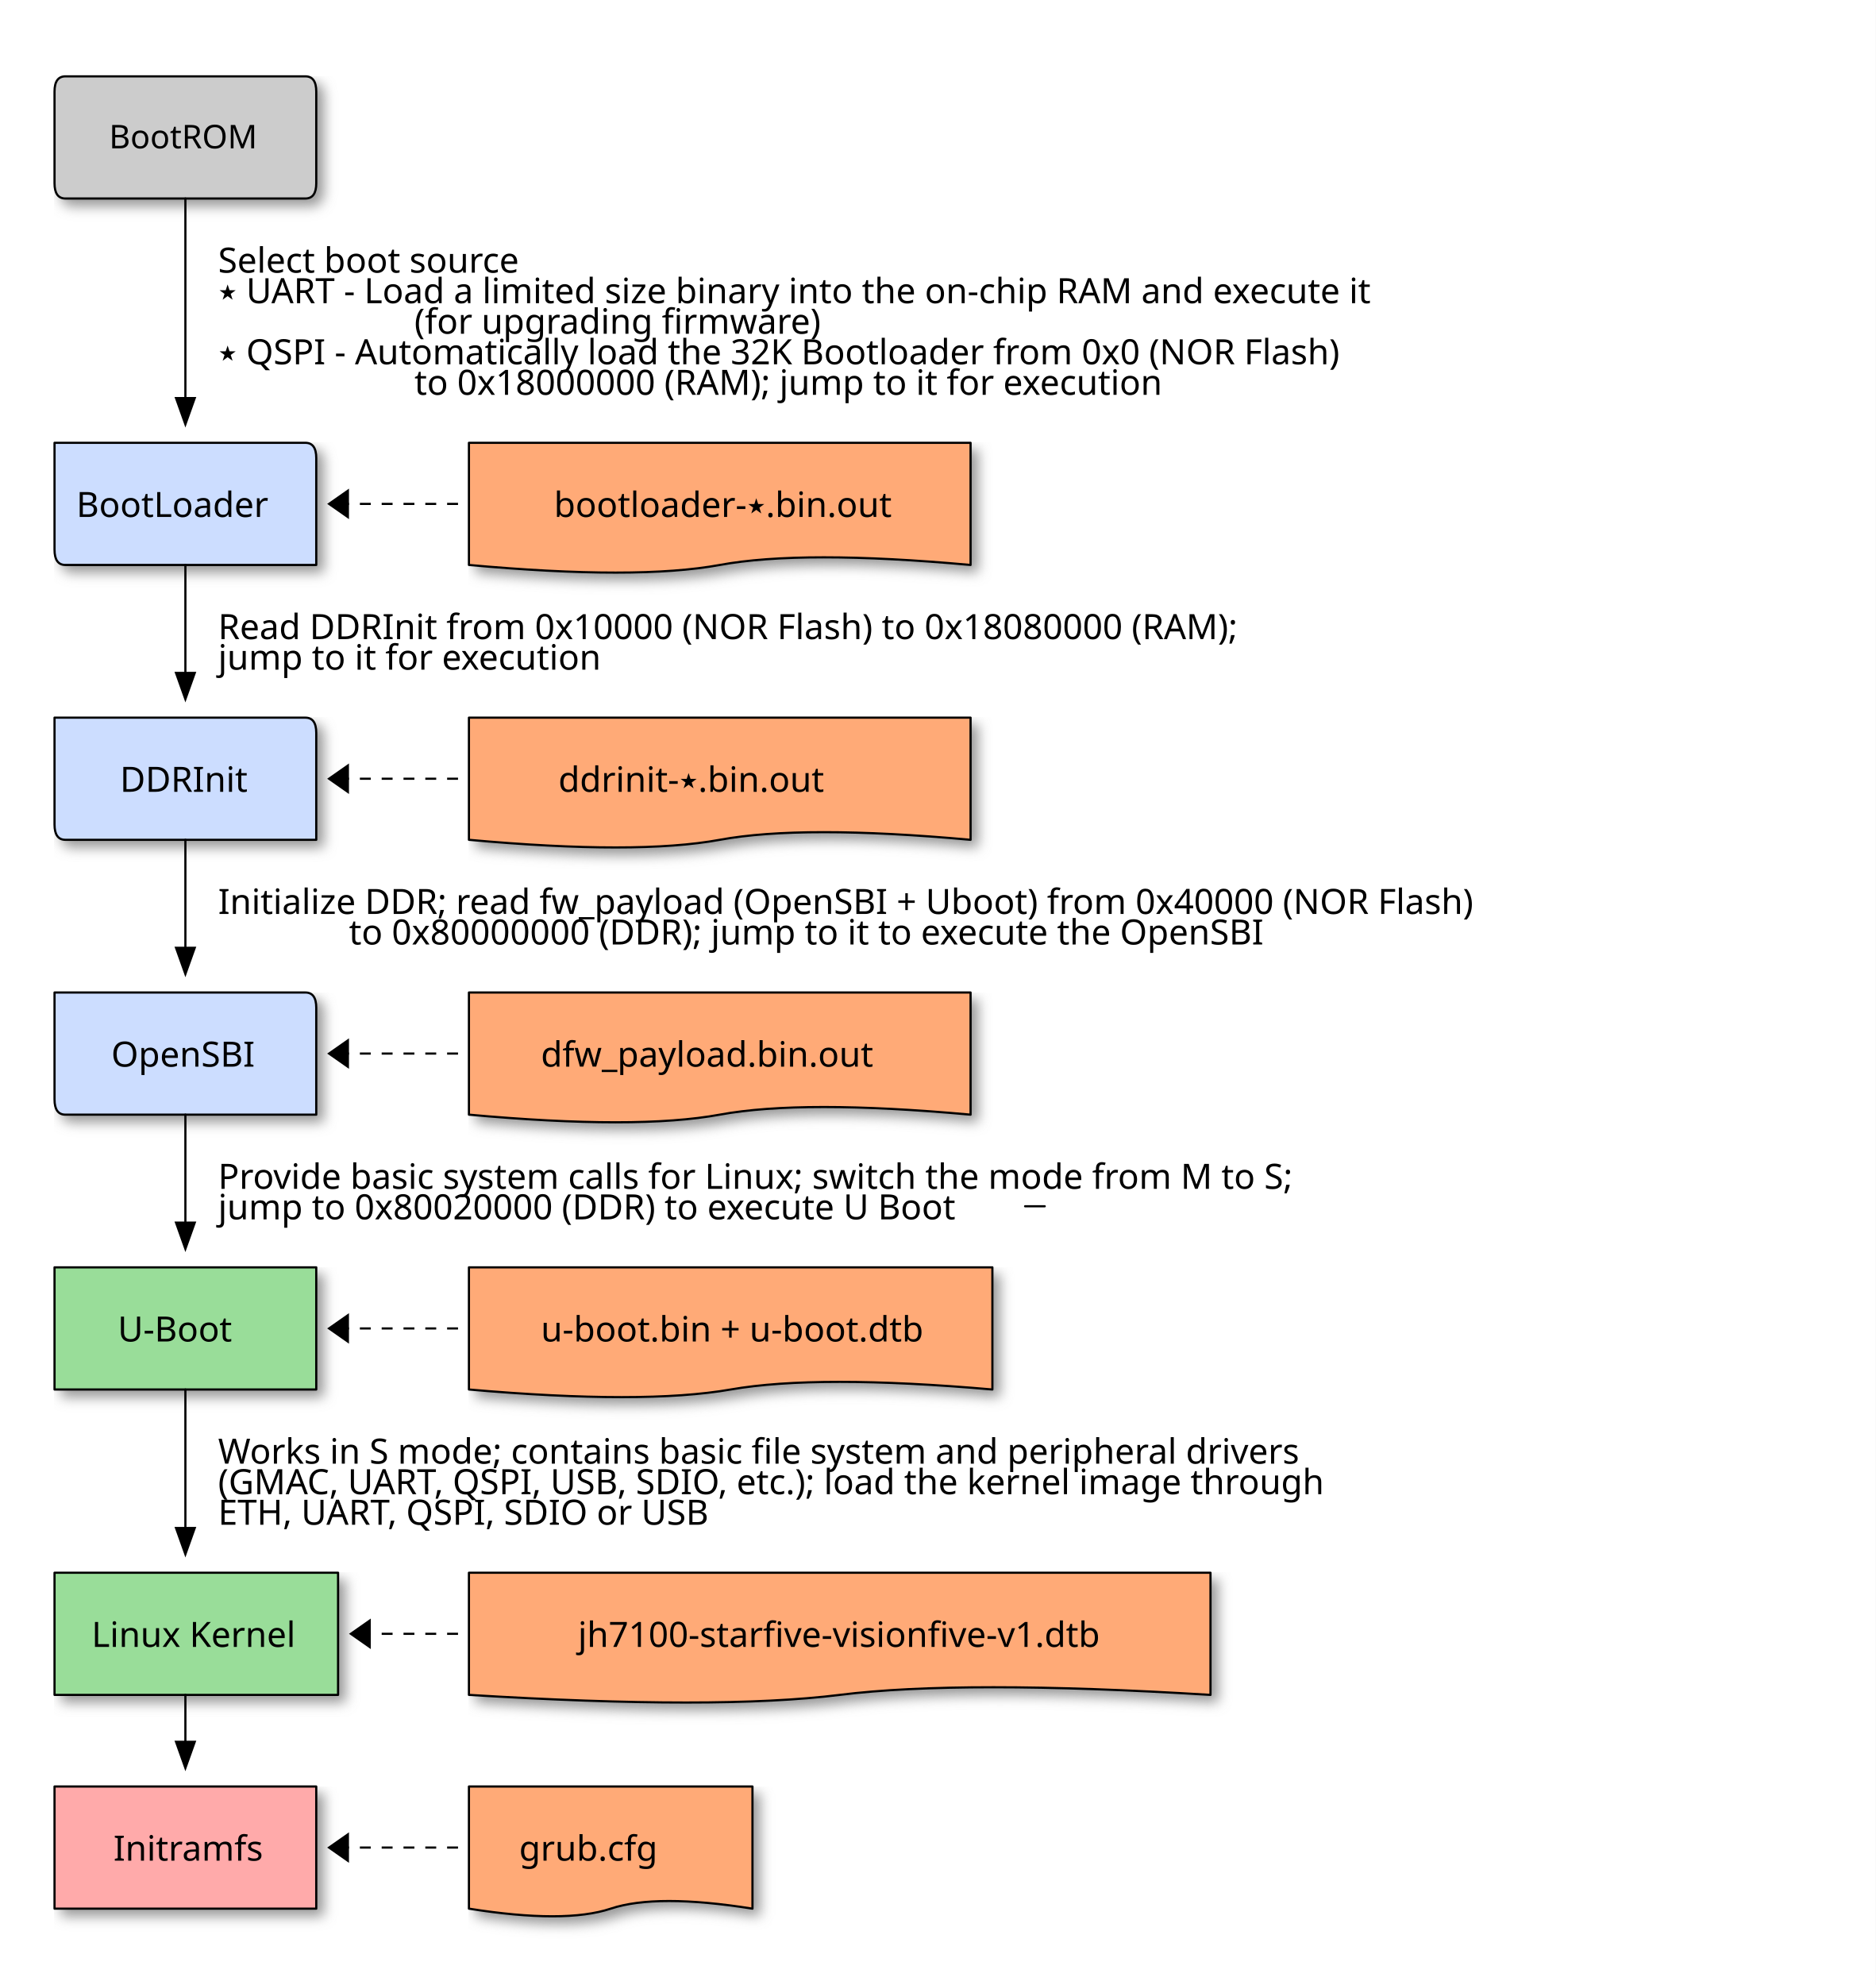
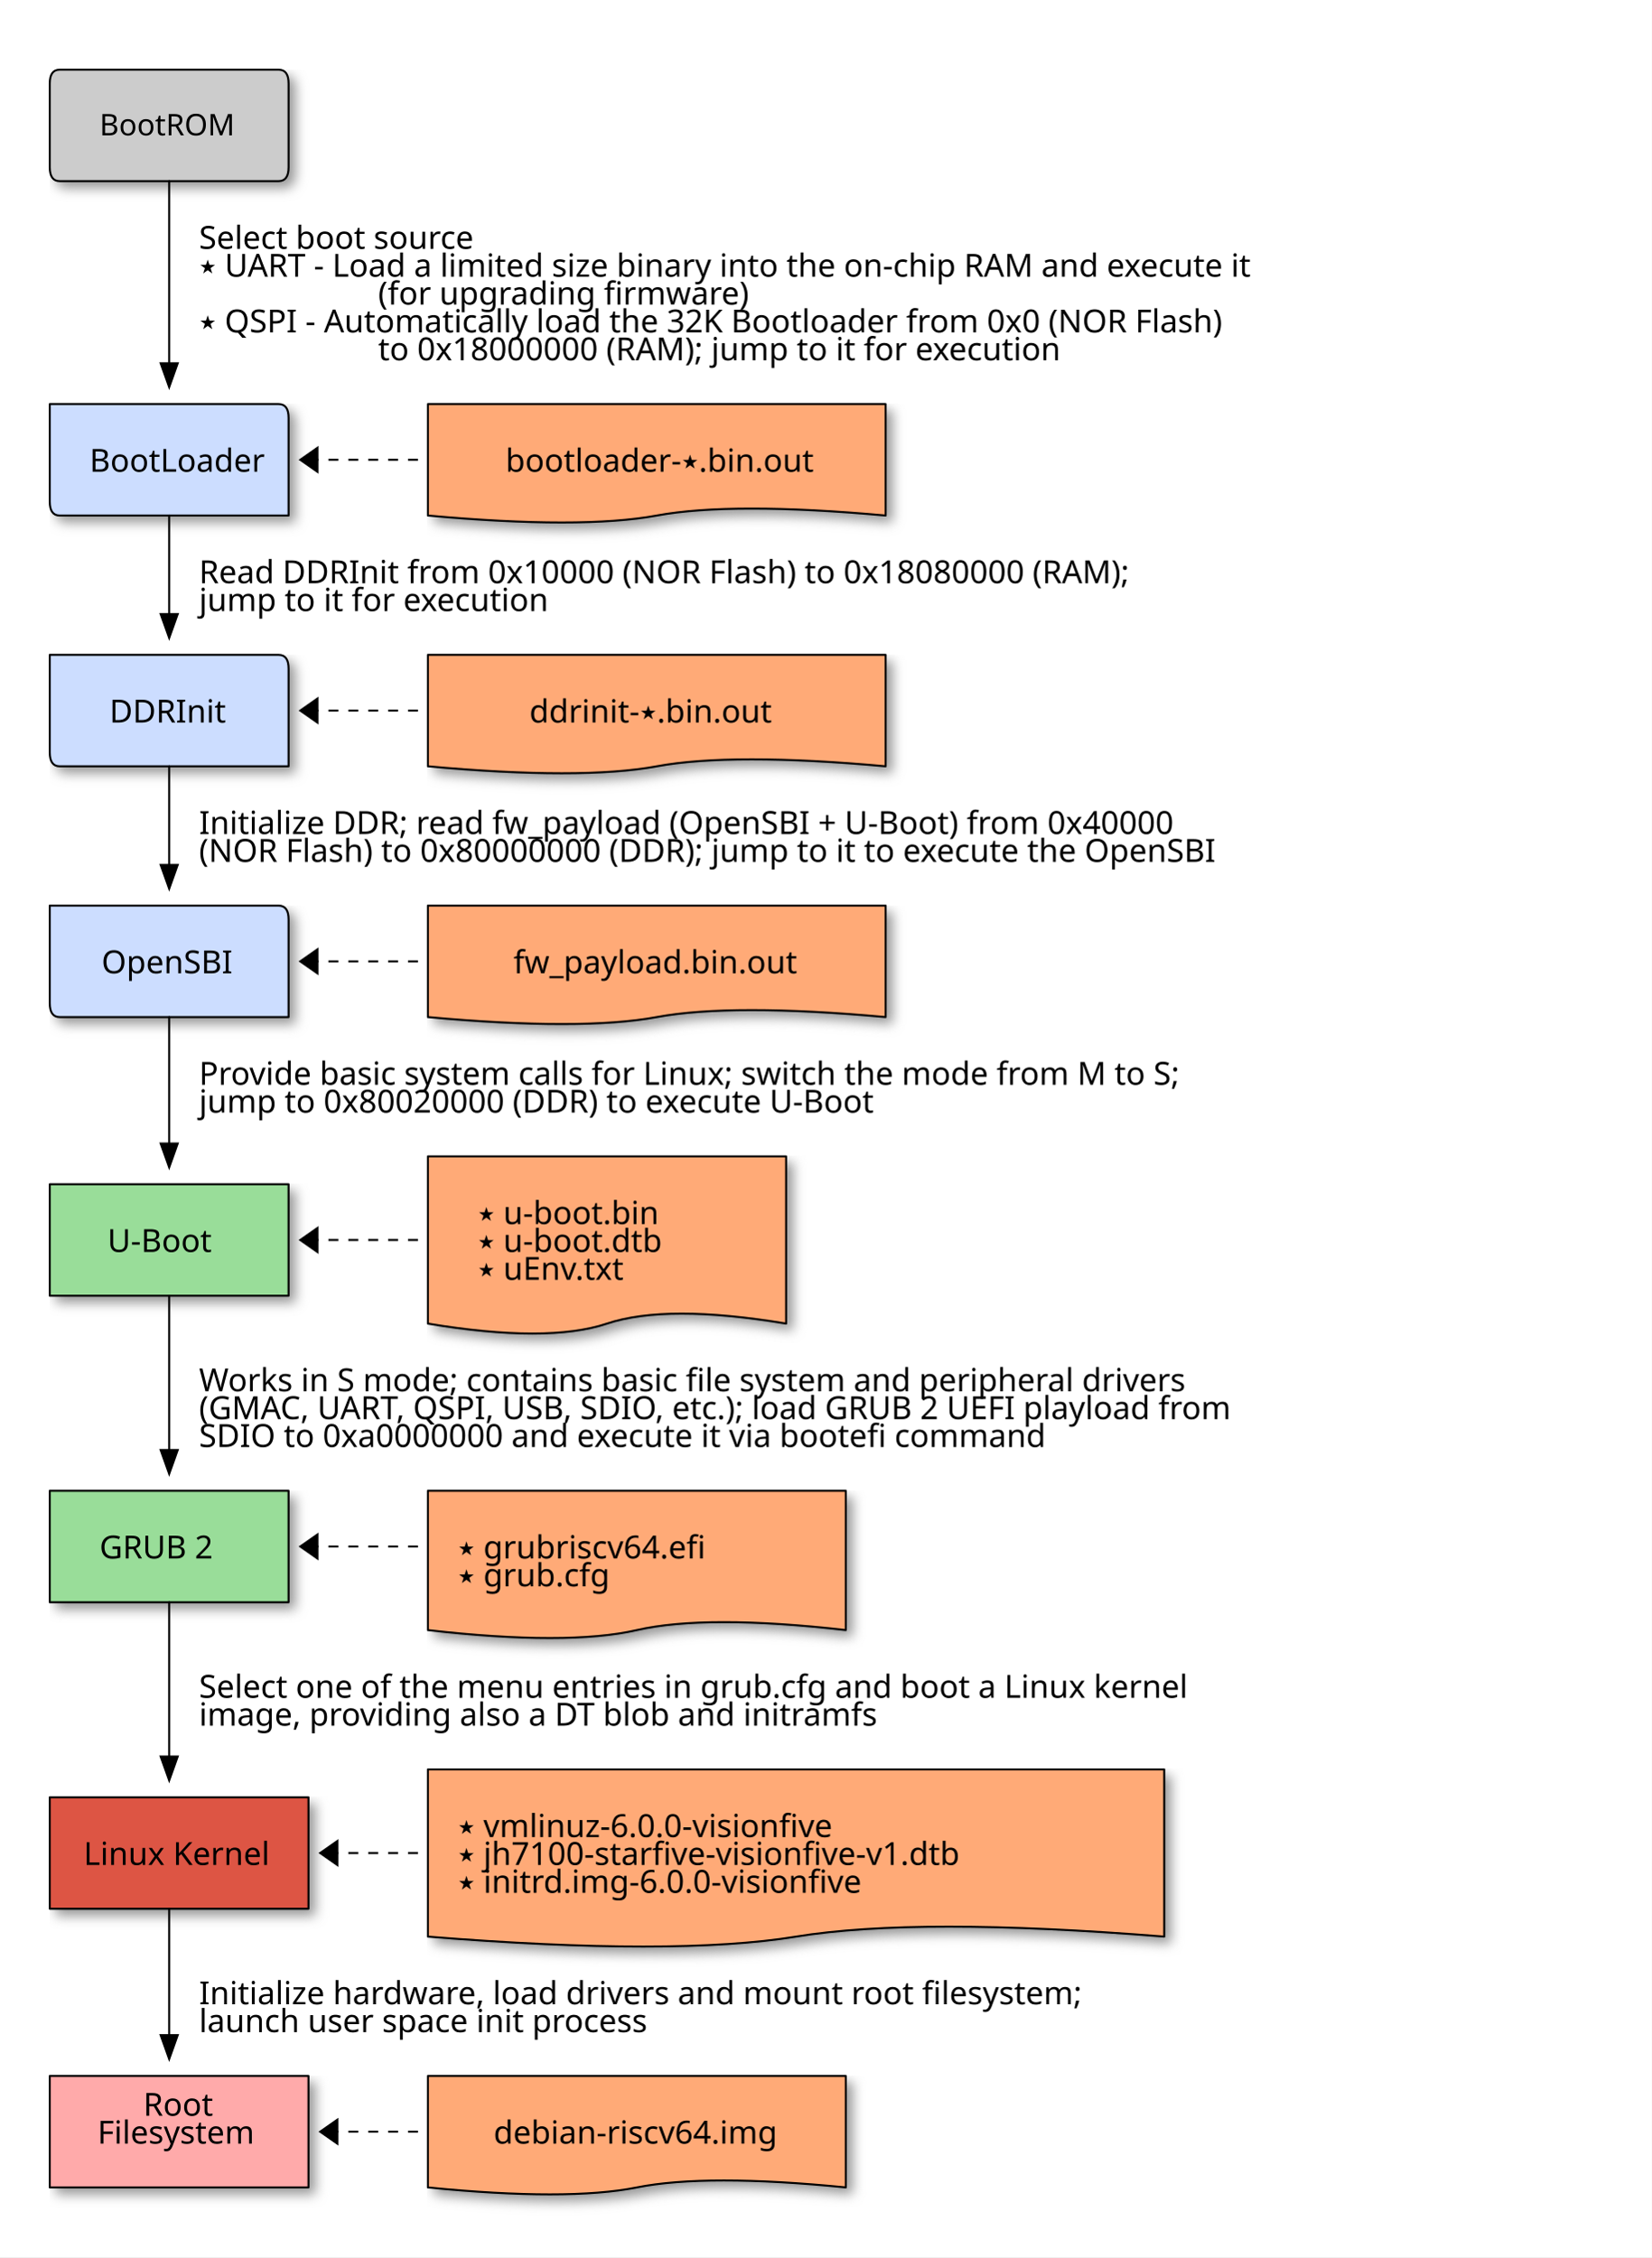
- <svg xmlns="http://www.w3.org/2000/svg" width="860" height="910" version="1.0" shape-rendering="geometricPrecision">
+ <svg xmlns="http://www.w3.org/2000/svg" width="830" height="1134" version="1.0" shape-rendering="geometricPrecision">
  <defs>
    <style type="text/css">@font-face {
  font-family: sans-serif;
}</style>
    <filter id="shadowBlur" x="0" y="0" width="200%" height="200%">
      <feOffset in="SourceGraphic" dx="3" dy="3" result="offOut" />
      <feGaussianBlur in="offOut" stdDeviation="3" />
    </filter>
  </defs>
  <g stroke-width="1" stroke-linecap="square" stroke-linejoin="round">
-     <rect x="0" y="0" width="860" height="910" style="fill: #ffffff" />
-     <path stroke="#969696" fill="#969696" filter="url(#shadowBlur)" d="M215.0 721.0 L555.0 721.0 L555.0 777.0 Q441.0 770.0 385.0 777.0 Q329.0 784.0 215.0 777.0 z" />
-     <path stroke="#969696" fill="#969696" filter="url(#shadowBlur)" d="M215.0 581.0 L455.0 581.0 L455.0 637.0 Q375.0 630.0 335.0 637.0 Q295.0 644.0 215.0 637.0 z" />
+     <rect x="0" y="0" width="830" height="1134" style="fill: #ffffff" />
+     <path stroke="#969696" fill="#969696" filter="url(#shadowBlur)" d="M215.0 889.0 L585.0 889.0 L585.0 973.0 Q461.0 963.0 400.0 973.0 Q339.0 983.0 215.0 973.0 z" />
+     <path stroke="#969696" fill="#969696" filter="url(#shadowBlur)" d="M215.0 581.0 L395.0 581.0 L395.0 665.0 Q335.0 655.0 305.0 665.0 Q275.0 675.0 215.0 665.0 z" />
+     <path stroke="#969696" fill="#969696" filter="url(#shadowBlur)" d="M215.0 749.0 L425.0 749.0 L425.0 819.0 Q355.0 811.0 320.0 819.0 Q285.0 827.0 215.0 819.0 z" />
    <path stroke="#969696" fill="#969696" filter="url(#shadowBlur)" d="M215.0 203.0 L445.0 203.0 L445.0 259.0 Q368.0 252.0 330.0 259.0 Q292.0 266.0 215.0 259.0 z" />
    <path stroke="#969696" fill="#969696" filter="url(#shadowBlur)" d="M215.0 329.0 L445.0 329.0 L445.0 385.0 Q368.0 378.0 330.0 385.0 Q292.0 392.0 215.0 385.0 z" />
    <path stroke="#969696" fill="#969696" filter="url(#shadowBlur)" d="M215.0 455.0 L445.0 455.0 L445.0 511.0 Q368.0 504.0 330.0 511.0 Q292.0 518.0 215.0 511.0 z" />
-     <path stroke="#969696" fill="#969696" filter="url(#shadowBlur)" d="M25.0 721.0 L155.0 721.0 L155.0 777.0 L25.0 777.0 z" />
-     <path stroke="#969696" fill="#969696" filter="url(#shadowBlur)" d="M215.0 819.0 L345.0 819.0 L345.0 875.0 Q301.0 868.0 280.0 875.0 Q259.0 882.0 215.0 875.0 z" />
+     <path stroke="#969696" fill="#969696" filter="url(#shadowBlur)" d="M215.0 1043.0 L425.0 1043.0 L425.0 1099.0 Q355.0 1092.0 320.0 1099.0 Q285.0 1106.0 215.0 1099.0 z" />
+     <path stroke="#969696" fill="#969696" filter="url(#shadowBlur)" d="M25.0 903.0 L155.0 903.0 L155.0 959.0 L25.0 959.0 z" />
+     <path stroke="#969696" fill="#969696" filter="url(#shadowBlur)" d="M25.0 1043.0 L155.0 1043.0 L155.0 1099.0 L25.0 1099.0 z" />
    <path stroke="#969696" fill="#969696" filter="url(#shadowBlur)" d="M25.0 42.0 Q25.0 35.0 30.0 35.0 L140.0 35.0 Q145.0 35.0 145.0 42.0 L145.0 84.0 L145.0 84.0 Q145.0 91.0 140.0 91.0 L30.0 91.0 L30.0 91.0 Q25.0 91.0 25.0 84.0 L25.0 42.0 z" />
    <path stroke="#969696" fill="#969696" filter="url(#shadowBlur)" d="M25.0 203.0 L140.0 203.0 Q145.0 203.0 145.0 210.0 L145.0 259.0 L145.0 259.0 L30.0 259.0 Q25.0 259.0 25.0 252.0 L25.0 203.0 z" />
    <path stroke="#969696" fill="#969696" filter="url(#shadowBlur)" d="M25.0 329.0 L140.0 329.0 Q145.0 329.0 145.0 336.0 L145.0 385.0 L145.0 385.0 L30.0 385.0 Q25.0 385.0 25.0 378.0 L25.0 329.0 z" />
    <path stroke="#969696" fill="#969696" filter="url(#shadowBlur)" d="M25.0 455.0 L140.0 455.0 Q145.0 455.0 145.0 462.0 L145.0 511.0 L145.0 511.0 L30.0 511.0 Q25.0 511.0 25.0 504.0 L25.0 455.0 z" />
-     <path stroke="#969696" fill="#969696" filter="url(#shadowBlur)" d="M25.0 581.0 L145.0 581.0 L145.0 637.0 L25.0 637.0 z" />
-     <path stroke="#969696" fill="#969696" filter="url(#shadowBlur)" d="M25.0 819.0 L145.0 819.0 L145.0 875.0 L25.0 875.0 z" />
-     <path stroke="#000000" stroke-width="1.0" stroke-linecap="round" stroke-linejoin="round" fill="#ffaa77" d="M215.0 721.0 L555.0 721.0 L555.0 777.0 Q441.0 770.0 385.0 777.0 Q329.0 784.0 215.0 777.0 z" />
-     <path stroke="#000000" stroke-width="1.0" stroke-linecap="round" stroke-linejoin="round" fill="#ffaa77" d="M215.0 581.0 L455.0 581.0 L455.0 637.0 Q375.0 630.0 335.0 637.0 Q295.0 644.0 215.0 637.0 z" />
+     <path stroke="#969696" fill="#969696" filter="url(#shadowBlur)" d="M25.0 595.0 L145.0 595.0 L145.0 651.0 L25.0 651.0 z" />
+     <path stroke="#969696" fill="#969696" filter="url(#shadowBlur)" d="M25.0 749.0 L145.0 749.0 L145.0 805.0 L25.0 805.0 z" />
+     <path stroke="#000000" stroke-width="1.0" stroke-linecap="round" stroke-linejoin="round" fill="#ffaa77" d="M215.0 889.0 L585.0 889.0 L585.0 973.0 Q461.0 963.0 400.0 973.0 Q339.0 983.0 215.0 973.0 z" />
+     <path stroke="#000000" stroke-width="1.0" stroke-linecap="round" stroke-linejoin="round" fill="#ffaa77" d="M215.0 581.0 L395.0 581.0 L395.0 665.0 Q335.0 655.0 305.0 665.0 Q275.0 675.0 215.0 665.0 z" />
+     <path stroke="#000000" stroke-width="1.0" stroke-linecap="round" stroke-linejoin="round" fill="#ffaa77" d="M215.0 749.0 L425.0 749.0 L425.0 819.0 Q355.0 811.0 320.0 819.0 Q285.0 827.0 215.0 819.0 z" />
    <path stroke="#000000" stroke-width="1.0" stroke-linecap="round" stroke-linejoin="round" fill="#ffaa77" d="M215.0 203.0 L445.0 203.0 L445.0 259.0 Q368.0 252.0 330.0 259.0 Q292.0 266.0 215.0 259.0 z" />
    <path stroke="#000000" stroke-width="1.0" stroke-linecap="round" stroke-linejoin="round" fill="#ffaa77" d="M215.0 329.0 L445.0 329.0 L445.0 385.0 Q368.0 378.0 330.0 385.0 Q292.0 392.0 215.0 385.0 z" />
    <path stroke="#000000" stroke-width="1.0" stroke-linecap="round" stroke-linejoin="round" fill="#ffaa77" d="M215.0 455.0 L445.0 455.0 L445.0 511.0 Q368.0 504.0 330.0 511.0 Q292.0 518.0 215.0 511.0 z" />
-     <path stroke="#000000" stroke-width="1.0" stroke-linecap="round" stroke-linejoin="round" fill="#99dd99" d="M25.0 721.0 L155.0 721.0 L155.0 777.0 L25.0 777.0 z" />
-     <path stroke="#000000" stroke-width="1.0" stroke-linecap="round" stroke-linejoin="round" fill="#ffaa77" d="M215.0 819.0 L345.0 819.0 L345.0 875.0 Q301.0 868.0 280.0 875.0 Q259.0 882.0 215.0 875.0 z" />
+     <path stroke="#000000" stroke-width="1.0" stroke-linecap="round" stroke-linejoin="round" fill="#ffaa77" d="M215.0 1043.0 L425.0 1043.0 L425.0 1099.0 Q355.0 1092.0 320.0 1099.0 Q285.0 1106.0 215.0 1099.0 z" />
+     <path stroke="#000000" stroke-width="1.0" stroke-linecap="round" stroke-linejoin="round" fill="#dd5544" d="M25.0 903.0 L155.0 903.0 L155.0 959.0 L25.0 959.0 z" />
+     <path stroke="#000000" stroke-width="1.0" stroke-linecap="round" stroke-linejoin="round" fill="#ffaaaa" d="M25.0 1043.0 L155.0 1043.0 L155.0 1099.0 L25.0 1099.0 z" />
    <path stroke="#000000" stroke-width="1.0" stroke-linecap="round" stroke-linejoin="round" fill="#cccccc" d="M25.0 42.0 Q25.0 35.0 30.0 35.0 L140.0 35.0 Q145.0 35.0 145.0 42.0 L145.0 84.0 L145.0 84.0 Q145.0 91.0 140.0 91.0 L30.0 91.0 L30.0 91.0 Q25.0 91.0 25.0 84.0 L25.0 42.0 z" />
    <path stroke="#000000" stroke-width="1.0" stroke-linecap="round" stroke-linejoin="round" fill="#ccddff" d="M25.0 203.0 L140.0 203.0 Q145.0 203.0 145.0 210.0 L145.0 259.0 L145.0 259.0 L30.0 259.0 Q25.0 259.0 25.0 252.0 L25.0 203.0 z" />
    <path stroke="#000000" stroke-width="1.0" stroke-linecap="round" stroke-linejoin="round" fill="#ccddff" d="M25.0 329.0 L140.0 329.0 Q145.0 329.0 145.0 336.0 L145.0 385.0 L145.0 385.0 L30.0 385.0 Q25.0 385.0 25.0 378.0 L25.0 329.0 z" />
    <path stroke="#000000" stroke-width="1.0" stroke-linecap="round" stroke-linejoin="round" fill="#ccddff" d="M25.0 455.0 L140.0 455.0 Q145.0 455.0 145.0 462.0 L145.0 511.0 L145.0 511.0 L30.0 511.0 Q25.0 511.0 25.0 504.0 L25.0 455.0 z" />
-     <path stroke="#000000" stroke-width="1.0" stroke-linecap="round" stroke-linejoin="round" fill="#99dd99" d="M25.0 581.0 L145.0 581.0 L145.0 637.0 L25.0 637.0 z" />
-     <path stroke="#000000" stroke-width="1.0" stroke-linecap="round" stroke-linejoin="round" fill="#ffaaaa" d="M25.0 819.0 L145.0 819.0 L145.0 875.0 L25.0 875.0 z" />
+     <path stroke="#000000" stroke-width="1.0" stroke-linecap="round" stroke-linejoin="round" fill="#99dd99" d="M25.0 595.0 L145.0 595.0 L145.0 651.0 L25.0 651.0 z" />
+     <path stroke="#000000" stroke-width="1.0" stroke-linecap="round" stroke-linejoin="round" fill="#99dd99" d="M25.0 749.0 L145.0 749.0 L145.0 805.0 L25.0 805.0 z" />
    <path stroke="none" stroke-width="1.0" stroke-linecap="round" stroke-linejoin="round" fill="#000000" d="M80.0 182.0 L85.0 196.0 L90.0 182.0 z" />
    <path stroke="none" stroke-width="1.0" stroke-linecap="round" stroke-linejoin="round" fill="#000000" d="M160.0 224.0 L150.0 231.0 L160.0 238.0 z" />
    <path stroke="none" stroke-width="1.0" stroke-linecap="round" stroke-linejoin="round" fill="#000000" d="M80.0 308.0 L85.0 322.0 L90.0 308.0 z" />
    <path stroke="none" stroke-width="1.0" stroke-linecap="round" stroke-linejoin="round" fill="#000000" d="M160.0 350.0 L150.0 357.0 L160.0 364.0 z" />
    <path stroke="none" stroke-width="1.0" stroke-linecap="round" stroke-linejoin="round" fill="#000000" d="M80.0 434.0 L85.0 448.0 L90.0 434.0 z" />
    <path stroke="none" stroke-width="1.0" stroke-linecap="round" stroke-linejoin="round" fill="#000000" d="M160.0 476.0 L150.0 483.0 L160.0 490.0 z" />
-     <path stroke="none" stroke-width="1.0" stroke-linecap="round" stroke-linejoin="round" fill="#000000" d="M80.0 560.0 L85.0 574.0 L90.0 560.0 z" />
-     <path stroke="none" stroke-width="1.0" stroke-linecap="round" stroke-linejoin="round" fill="#000000" d="M160.0 602.0 L150.0 609.0 L160.0 616.0 z" />
-     <path stroke="none" stroke-width="1.0" stroke-linecap="round" stroke-linejoin="round" fill="#000000" d="M80.0 700.0 L85.0 714.0 L90.0 700.0 z" />
-     <path stroke="none" stroke-width="1.0" stroke-linecap="round" stroke-linejoin="round" fill="#000000" d="M170.0 742.0 L160.0 749.0 L170.0 756.0 z" />
-     <path stroke="none" stroke-width="1.0" stroke-linecap="round" stroke-linejoin="round" fill="#000000" d="M80.0 798.0 L85.0 812.0 L90.0 798.0 z" />
-     <path stroke="none" stroke-width="1.0" stroke-linecap="round" stroke-linejoin="round" fill="#000000" d="M160.0 840.0 L150.0 847.0 L160.0 854.0 z" />
-     <path stroke="#000000" stroke-width="1.0" stroke-linecap="round" stroke-linejoin="round" fill="none" d="M470.0 553.0 L479.0 553.0 " />
-     <path stroke="#000000" stroke-width="1.0" stroke-linecap="round" stroke-linejoin="round" fill="none" d="M85.0 777.0 L85.0 805.0 " />
+     <path stroke="none" stroke-width="1.0" stroke-linecap="round" stroke-linejoin="round" fill="#000000" d="M80.0 574.0 L85.0 588.0 L90.0 574.0 z" />
+     <path stroke="none" stroke-width="1.0" stroke-linecap="round" stroke-linejoin="round" fill="#000000" d="M160.0 616.0 L150.0 623.0 L160.0 630.0 z" />
+     <path stroke="none" stroke-width="1.0" stroke-linecap="round" stroke-linejoin="round" fill="#000000" d="M80.0 728.0 L85.0 742.0 L90.0 728.0 z" />
+     <path stroke="none" stroke-width="1.0" stroke-linecap="round" stroke-linejoin="round" fill="#000000" d="M160.0 770.0 L150.0 777.0 L160.0 784.0 z" />
+     <path stroke="none" stroke-width="1.0" stroke-linecap="round" stroke-linejoin="round" fill="#000000" d="M80.0 882.0 L85.0 896.0 L90.0 882.0 z" />
+     <path stroke="none" stroke-width="1.0" stroke-linecap="round" stroke-linejoin="round" fill="#000000" d="M170.0 924.0 L160.0 931.0 L170.0 938.0 z" />
+     <path stroke="none" stroke-width="1.0" stroke-linecap="round" stroke-linejoin="round" fill="#000000" d="M80.0 1022.0 L85.0 1036.0 L90.0 1022.0 z" />
+     <path stroke="none" stroke-width="1.0" stroke-linecap="round" stroke-linejoin="round" fill="#000000" d="M170.0 1064.0 L160.0 1071.0 L170.0 1078.0 z" />
    <path stroke="#000000" stroke-width="1.0" stroke-linecap="round" stroke-linejoin="round" fill="none" d="M85.0 91.0 L85.0 189.0 " />
    <path stroke="#000000" stroke-width="1.0" stroke-linecap="round" stroke-linejoin="round" fill="none" d="M85.0 259.0 L85.0 315.0 " />
    <path stroke="#000000" stroke-width="1.0" stroke-dasharray="5.0,5.0" stroke-miterlimit="0" stroke-linecap="butt" stroke-linejoin="round" fill="none" d="M155.0 231.0 L215.0 231.0 " />
    <path stroke="#000000" stroke-width="1.0" stroke-linecap="round" stroke-linejoin="round" fill="none" d="M85.0 385.0 L85.0 441.0 " />
    <path stroke="#000000" stroke-width="1.0" stroke-dasharray="5.0,5.0" stroke-miterlimit="0" stroke-linecap="butt" stroke-linejoin="round" fill="none" d="M155.0 357.0 L215.0 357.0 " />
-     <path stroke="#000000" stroke-width="1.0" stroke-linecap="round" stroke-linejoin="round" fill="none" d="M85.0 511.0 L85.0 567.0 " />
+     <path stroke="#000000" stroke-width="1.0" stroke-linecap="round" stroke-linejoin="round" fill="none" d="M85.0 511.0 L85.0 581.0 " />
    <path stroke="#000000" stroke-width="1.0" stroke-dasharray="5.0,5.0" stroke-miterlimit="0" stroke-linecap="butt" stroke-linejoin="round" fill="none" d="M155.0 483.0 L215.0 483.0 " />
-     <path stroke="#000000" stroke-width="1.0" stroke-linecap="round" stroke-linejoin="round" fill="none" d="M85.0 637.0 L85.0 707.0 " />
-     <path stroke="#000000" stroke-width="1.0" stroke-dasharray="5.0,5.0" stroke-miterlimit="0" stroke-linecap="butt" stroke-linejoin="round" fill="none" d="M155.0 609.0 L215.0 609.0 " />
-     <path stroke="#000000" stroke-width="1.0" stroke-dasharray="5.0,5.0" stroke-miterlimit="0" stroke-linecap="butt" stroke-linejoin="round" fill="none" d="M165.0 749.0 L215.0 749.0 " />
-     <path stroke="#000000" stroke-width="1.0" stroke-dasharray="5.0,5.0" stroke-miterlimit="0" stroke-linecap="butt" stroke-linejoin="round" fill="none" d="M155.0 847.0 L215.0 847.0 " />
+     <path stroke="#000000" stroke-width="1.0" stroke-dasharray="5.0,5.0" stroke-miterlimit="0" stroke-linecap="butt" stroke-linejoin="round" fill="none" d="M155.0 623.0 L215.0 623.0 " />
+     <path stroke="#000000" stroke-width="1.0" stroke-linecap="round" stroke-linejoin="round" fill="none" d="M85.0 651.0 L85.0 735.0 " />
+     <path stroke="#000000" stroke-width="1.0" stroke-linecap="round" stroke-linejoin="round" fill="none" d="M85.0 805.0 L85.0 889.0 " />
+     <path stroke="#000000" stroke-width="1.0" stroke-dasharray="5.0,5.0" stroke-miterlimit="0" stroke-linecap="butt" stroke-linejoin="round" fill="none" d="M155.0 777.0 L215.0 777.0 " />
+     <path stroke="#000000" stroke-width="1.0" stroke-dasharray="5.0,5.0" stroke-miterlimit="0" stroke-linecap="butt" stroke-linejoin="round" fill="none" d="M165.0 931.0 L215.0 931.0 " />
+     <path stroke="#000000" stroke-width="1.0" stroke-linecap="round" stroke-linejoin="round" fill="none" d="M85.0 959.0 L85.0 1029.0 " />
+     <path stroke="#000000" stroke-width="1.0" stroke-dasharray="5.0,5.0" stroke-miterlimit="0" stroke-linecap="butt" stroke-linejoin="round" fill="none" d="M165.0 1071.0 L215.0 1071.0 " />
    <text x="50" y="68" font-family="sans-serif" font-size="15" stroke="none" fill="#000000">BootROM</text>
    <text x="100" y="125" font-family="sans-serif" font-size="16" stroke="none" fill="#000000">Select boot source</text>
    <text x="100" y="139" font-family="sans-serif" font-size="16" stroke="none" fill="#000000">٭ UART ‑ Load a limited size binary into the on‑chip RAM and execute it</text>
    <text x="190" y="153" font-family="sans-serif" font-size="16" stroke="none" fill="#000000">(for upgrading firmware)</text>
    <text x="100" y="167" font-family="sans-serif" font-size="16" stroke="none" fill="#000000">٭ QSPI ‑ Automatically load the 32K Bootloader from 0x0 (NOR Flash)</text>
    <text x="190" y="181" font-family="sans-serif" font-size="16" stroke="none" fill="#000000">to 0x18000000 (RAM); jump to it for execution</text>
-     <text x="35" y="237" font-family="sans-serif" font-size="16" stroke="none" fill="#000000">BootLoader</text>
+     <text x="45" y="237" font-family="sans-serif" font-size="16" stroke="none" fill="#000000">BootLoader</text>
    <text x="254" y="237" font-family="sans-serif" font-size="16" stroke="none" fill="#000000">bootloader‑٭.bin.out</text>
    <text x="100" y="293" font-family="sans-serif" font-size="16" stroke="none" fill="#000000">Read DDRInit from 0x10000 (NOR Flash) to 0x18080000 (RAM);</text>
    <text x="100" y="307" font-family="sans-serif" font-size="16" stroke="none" fill="#000000">jump to it for execution</text>
    <text x="55" y="363" font-family="sans-serif" font-size="16" stroke="none" fill="#000000">DDRInit</text>
-     <text x="256" y="363" font-family="sans-serif" font-size="16" stroke="none" fill="#000000">ddrinit‑٭.bin.out</text>
-     <text x="100" y="419" font-family="sans-serif" font-size="16" stroke="none" fill="#000000">Initialize DDR; read fw_payload (OpenSBI + Uboot) from 0x40000 (NOR Flash)</text>
-     <text x="160" y="433" font-family="sans-serif" font-size="16" stroke="none" fill="#000000">to 0x80000000 (DDR); jump to it to execute the OpenSBI</text>
+     <text x="266" y="363" font-family="sans-serif" font-size="16" stroke="none" fill="#000000">ddrinit‑٭.bin.out</text>
+     <text x="100" y="419" font-family="sans-serif" font-size="16" stroke="none" fill="#000000">Initialize DDR; read fw_payload (OpenSBI + U‑Boot) from 0x40000</text>
+     <text x="100" y="433" font-family="sans-serif" font-size="16" stroke="none" fill="#000000">(NOR Flash) to 0x80000000 (DDR); jump to it to execute the OpenSBI</text>
    <text x="51" y="489" font-family="sans-serif" font-size="16" stroke="none" fill="#000000">OpenSBI</text>
-     <text x="248" y="489" font-family="sans-serif" font-size="16" stroke="none" fill="#000000">dfw_payload.bin.out</text>
+     <text x="258" y="489" font-family="sans-serif" font-size="16" stroke="none" fill="#000000">fw_payload.bin.out</text>
    <text x="100" y="545" font-family="sans-serif" font-size="16" stroke="none" fill="#000000">Provide basic system calls for Linux; switch the mode from M to S;</text>
-     <text x="100" y="559" font-family="sans-serif" font-size="16" stroke="none" fill="#000000">jump to 0x80020000 (DDR) to execute U Boot</text>
-     <text x="54" y="615" font-family="sans-serif" font-size="16" stroke="none" fill="#000000">U‑Boot</text>
-     <text x="248" y="615" font-family="sans-serif" font-size="16" stroke="none" fill="#000000">u‑boot.bin + u‑boot.dtb</text>
-     <text x="100" y="671" font-family="sans-serif" font-size="16" stroke="none" fill="#000000">Works in S mode; contains basic file system and peripheral drivers</text>
-     <text x="100" y="685" font-family="sans-serif" font-size="16" stroke="none" fill="#000000">(GMAC, UART, QSPI, USB, SDIO, etc.); load the kernel image through</text>
-     <text x="100" y="699" font-family="sans-serif" font-size="16" stroke="none" fill="#000000">ETH, UART, QSPI, SDIO or USB</text>
-     <text x="42" y="755" font-family="sans-serif" font-size="16" stroke="none" fill="#000000">Linux Kernel</text>
-     <text x="265" y="755" font-family="sans-serif" font-size="16" stroke="none" fill="#000000">jh7100‑starfive‑visionfive‑v1.dtb</text>
-     <text x="52" y="853" font-family="sans-serif" font-size="16" stroke="none" fill="#000000">Initramfs</text>
-     <text x="238" y="853" font-family="sans-serif" font-size="16" stroke="none" fill="#000000">grub.cfg</text>
+     <text x="100" y="559" font-family="sans-serif" font-size="16" stroke="none" fill="#000000">jump to 0x80020000 (DDR) to execute U‑Boot</text>
+     <text x="240" y="615" font-family="sans-serif" font-size="16" stroke="none" fill="#000000">٭ u‑boot.bin</text>
+     <text x="240" y="629" font-family="sans-serif" font-size="16" stroke="none" fill="#000000">٭ u‑boot.dtb</text>
+     <text x="240" y="643" font-family="sans-serif" font-size="16" stroke="none" fill="#000000">٭ uEnv.txt</text>
+     <text x="54" y="629" font-family="sans-serif" font-size="16" stroke="none" fill="#000000">U‑Boot</text>
+     <text x="100" y="699" font-family="sans-serif" font-size="16" stroke="none" fill="#000000">Works in S mode; contains basic file system and peripheral drivers</text>
+     <text x="100" y="713" font-family="sans-serif" font-size="16" stroke="none" fill="#000000">(GMAC, UART, QSPI, USB, SDIO, etc.); load GRUB 2 UEFI playload from</text>
+     <text x="100" y="727" font-family="sans-serif" font-size="16" stroke="none" fill="#000000">SDIO to 0xa0000000 and execute it via bootefi command</text>
+     <text x="50" y="783" font-family="sans-serif" font-size="16" stroke="none" fill="#000000">GRUB 2</text>
+     <text x="230" y="783" font-family="sans-serif" font-size="16" stroke="none" fill="#000000">٭ grubriscv64.efi</text>
+     <text x="230" y="797" font-family="sans-serif" font-size="16" stroke="none" fill="#000000">٭ grub.cfg</text>
+     <text x="100" y="853" font-family="sans-serif" font-size="16" stroke="none" fill="#000000">Select one of the menu entries in grub.cfg and boot a Linux kernel</text>
+     <text x="100" y="867" font-family="sans-serif" font-size="16" stroke="none" fill="#000000">image, providing also a DT blob and initramfs</text>
+     <text x="230" y="923" font-family="sans-serif" font-size="16" stroke="none" fill="#000000">٭ vmlinuz‑6.0.0‑visionfive</text>
+     <text x="230" y="937" font-family="sans-serif" font-size="16" stroke="none" fill="#000000">٭ jh7100‑starfive‑visionfive‑v1.dtb</text>
+     <text x="230" y="951" font-family="sans-serif" font-size="16" stroke="none" fill="#000000">٭ initrd.img‑6.0.0‑visionfive</text>
+     <text x="42" y="937" font-family="sans-serif" font-size="16" stroke="none" fill="#000000">Linux Kernel</text>
+     <text x="100" y="1007" font-family="sans-serif" font-size="16" stroke="none" fill="#000000">Initialize hardware, load drivers and mount root filesystem;</text>
+     <text x="100" y="1021" font-family="sans-serif" font-size="16" stroke="none" fill="#000000">launch user space init process</text>
+     <text x="72" y="1063" font-family="sans-serif" font-size="16" stroke="none" fill="#000000">Root</text>
+     <text x="49" y="1077" font-family="sans-serif" font-size="16" stroke="none" fill="#000000">Filesystem</text>
+     <text x="248" y="1077" font-family="sans-serif" font-size="16" stroke="none" fill="#000000">debian‑riscv64.img</text>
  </g>
</svg>
